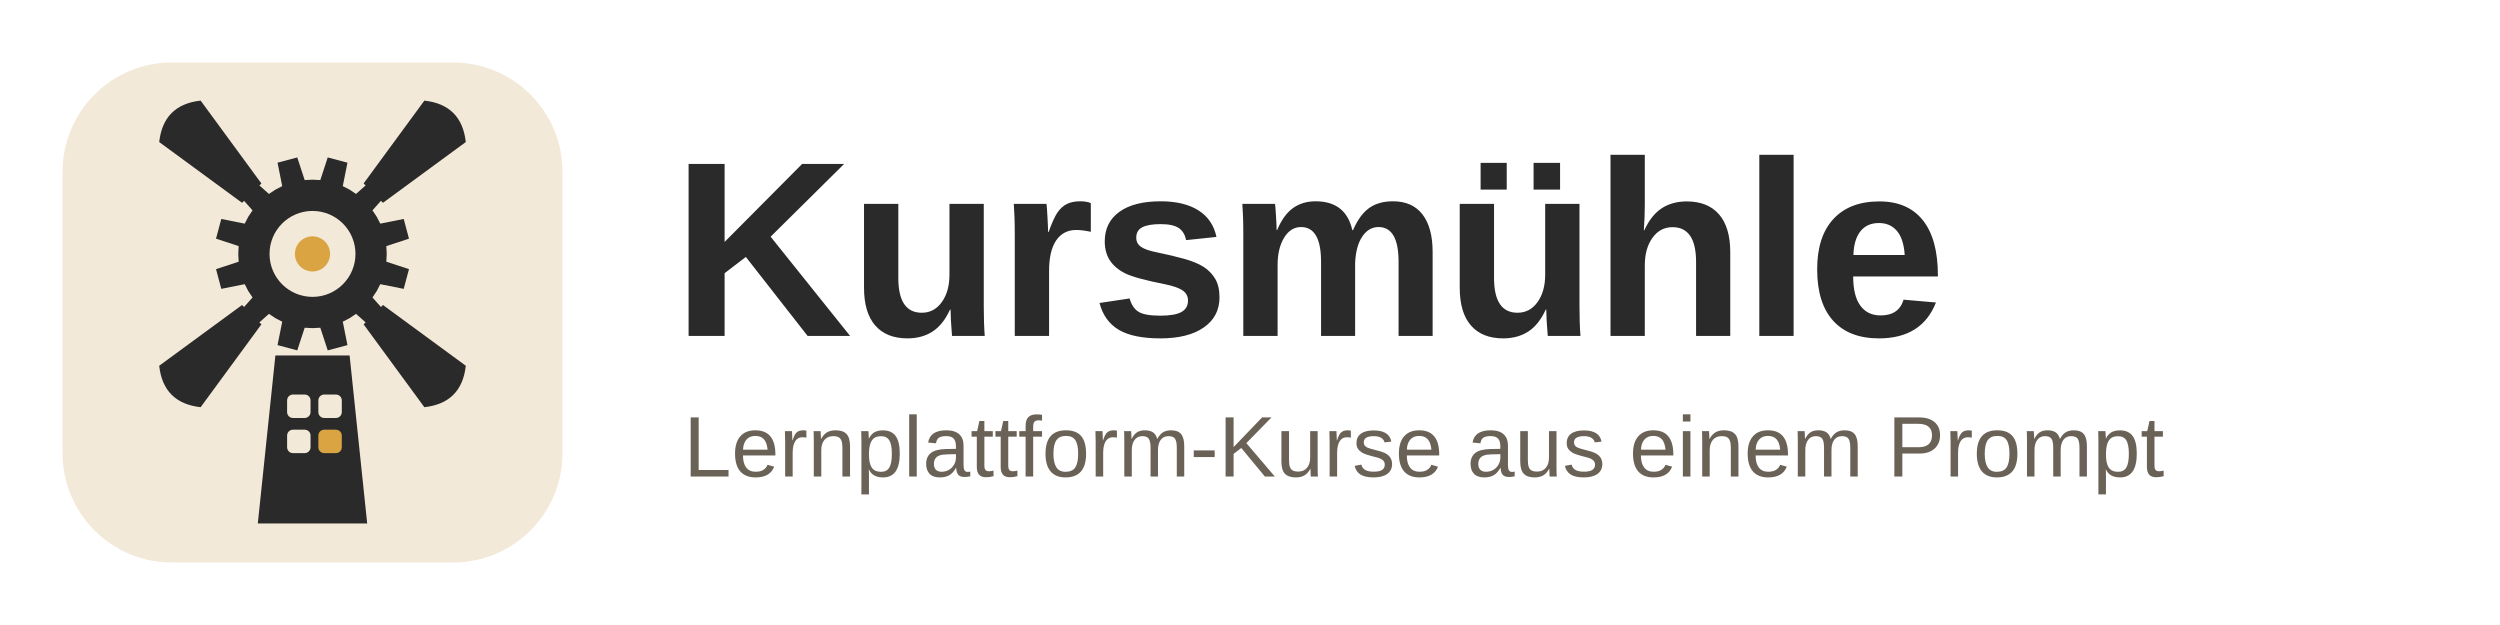
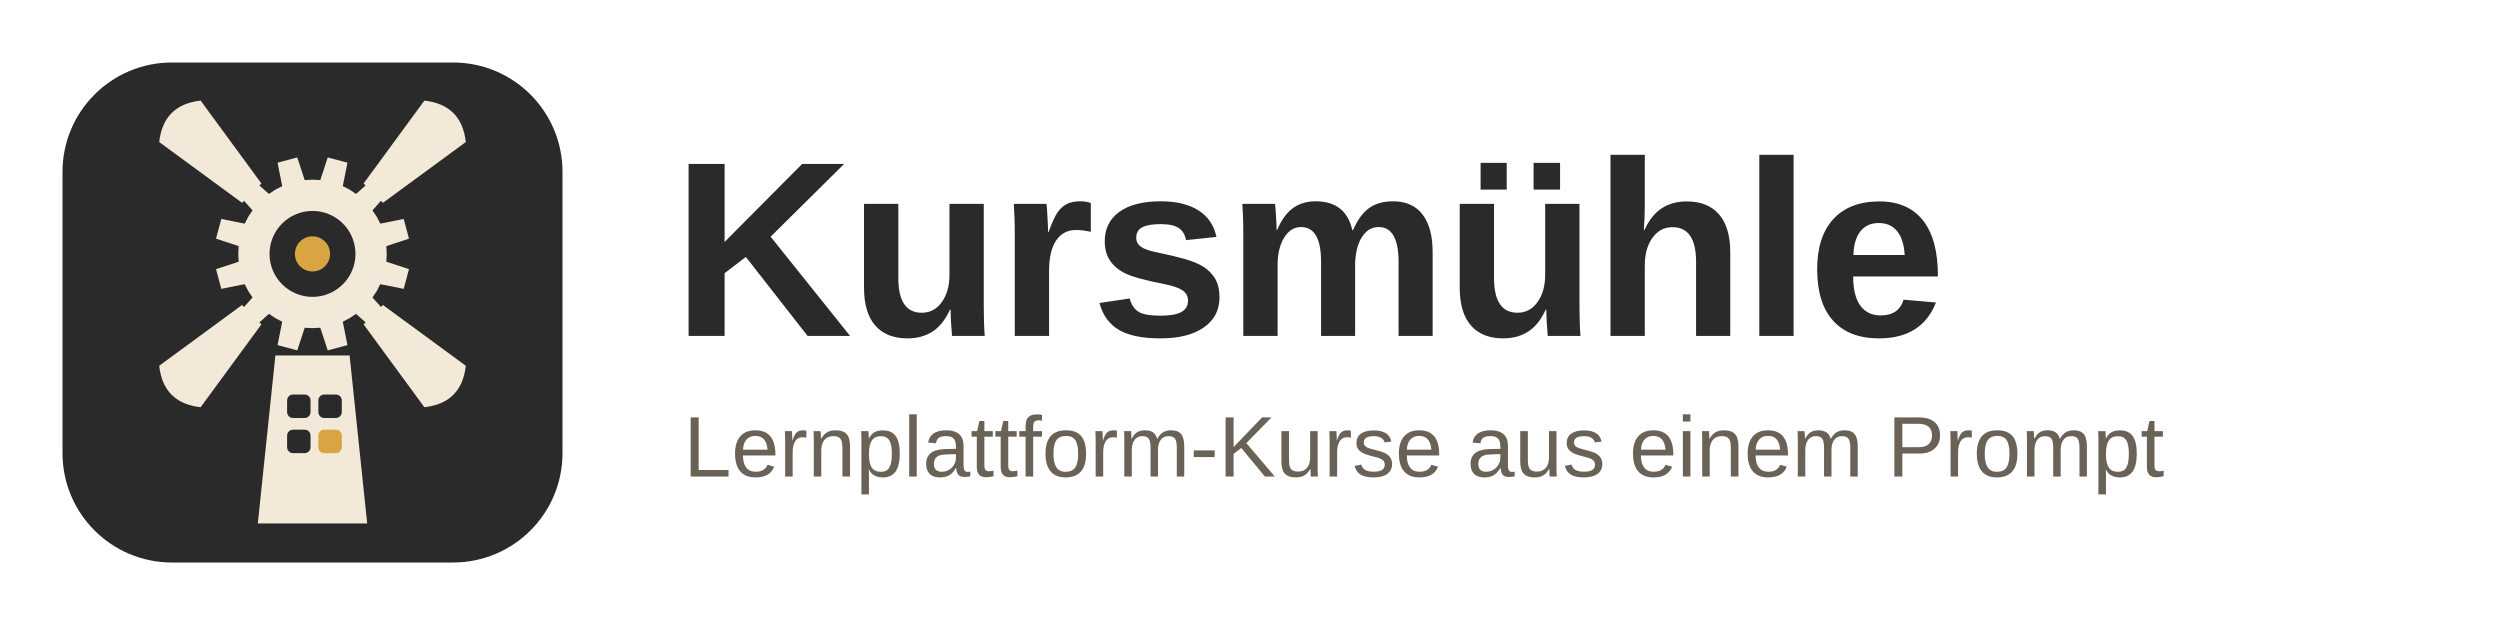
<svg xmlns="http://www.w3.org/2000/svg" width="640" height="160" viewBox="0 0 640 160">
  <g transform="translate(16,16) scale(0.5)">
-     <rect width="256" height="256" rx="56" fill="#f3e9d8" />
-     <path d="M100,236 L156,236 L147,150 L109,150 Z" fill="#2a2a2a" />
+     <rect width="256" height="256" rx="56" fill="#2a2a2a" />
+     <path d="M100,236 L156,236 L147,150 L109,150 Z" fill="#f3e9d8" />
    <g transform="rotate(45 128 98)">
-       <path d="M121,54 L135,54 L143,2 Q128,-10 113,2 Z" fill="#2a2a2a" />
+       <path d="M121,54 L135,54 L143,2 Q128,-10 113,2 Z" fill="#f3e9d8" />
    </g>
    <g transform="rotate(135 128 98)">
-       <path d="M121,54 L135,54 L143,2 Q128,-10 113,2 Z" fill="#2a2a2a" />
+       <path d="M121,54 L135,54 L143,2 Q128,-10 113,2 Z" fill="#f3e9d8" />
    </g>
    <g transform="rotate(225 128 98)">
-       <path d="M121,54 L135,54 L143,2 Q128,-10 113,2 Z" fill="#2a2a2a" />
+       <path d="M121,54 L135,54 L143,2 Q128,-10 113,2 Z" fill="#f3e9d8" />
    </g>
    <g transform="rotate(315 128 98)">
-       <path d="M121,54 L135,54 L143,2 Q128,-10 113,2 Z" fill="#2a2a2a" />
+       <path d="M121,54 L135,54 L143,2 Q128,-10 113,2 Z" fill="#f3e9d8" />
    </g>
-     <path d="M160.9,117.0 L158.7,120.3 L166.9,129.5 L159.5,136.9 L150.3,128.7 L147.0,130.9 L143.5,132.7 L145.9,144.7 L135.8,147.4 L132.0,135.8 L128.0,136.0 L124.0,135.8 L120.2,147.4 L110.1,144.7 L112.5,132.7 L109.0,130.9 L105.7,128.7 L96.5,136.9 L89.1,129.5 L97.3,120.3 L95.1,117.0 L93.3,113.5 L81.3,115.9 L78.6,105.8 L90.2,102.0 L90.0,98.0 L90.2,94.0 L78.6,90.2 L81.3,80.1 L93.3,82.5 L95.1,79.0 L97.3,75.7 L89.1,66.5 L96.5,59.1 L105.7,67.3 L109.0,65.1 L112.5,63.3 L110.1,51.3 L120.2,48.6 L124.0,60.2 L128.0,60.0 L132.0,60.2 L135.8,48.6 L145.9,51.3 L143.5,63.3 L147.0,65.1 L150.3,67.3 L159.5,59.1 L166.9,66.5 L158.7,75.7 L160.9,79.0 L162.7,82.5 L174.7,80.1 L177.4,90.2 L165.8,94.0 L166.0,98.0 L165.8,102.0 L177.4,105.8 L174.7,115.9 L162.7,113.5 Z" fill="#2a2a2a" fill-rule="evenodd" />
-     <circle cx="128" cy="98" r="22" fill="#f3e9d8" />
+     <path d="M160.9,117.0 L158.7,120.3 L166.9,129.5 L159.5,136.9 L150.3,128.7 L147.0,130.9 L143.5,132.7 L145.9,144.7 L135.8,147.4 L132.0,135.8 L128.0,136.0 L124.0,135.8 L120.2,147.4 L110.1,144.7 L112.5,132.7 L109.0,130.9 L105.7,128.7 L96.5,136.9 L89.1,129.5 L97.3,120.3 L95.1,117.0 L93.3,113.5 L81.3,115.9 L78.6,105.8 L90.2,102.0 L90.0,98.0 L90.2,94.0 L78.6,90.2 L81.3,80.1 L93.3,82.5 L95.1,79.0 L97.3,75.7 L89.1,66.5 L96.5,59.1 L105.7,67.3 L109.0,65.1 L112.5,63.3 L110.1,51.3 L120.2,48.6 L124.0,60.2 L128.0,60.0 L132.0,60.2 L135.8,48.6 L145.9,51.3 L143.5,63.3 L147.0,65.1 L150.3,67.3 L159.5,59.1 L166.9,66.5 L158.7,75.7 L160.9,79.0 L162.7,82.5 L174.7,80.1 L177.4,90.2 L165.8,94.0 L166.0,98.0 L165.8,102.0 L177.4,105.8 L174.7,115.9 L162.7,113.5 Z" fill="#f3e9d8" fill-rule="evenodd" />
+     <circle cx="128" cy="98" r="22" fill="#2a2a2a" />
    <circle cx="128" cy="98" r="9" fill="#d9a441" />
-     <rect x="115" y="170" width="12" height="12" rx="3" fill="#f3e9d8" />
-     <rect x="131" y="170" width="12" height="12" rx="3" fill="#f3e9d8" />
-     <rect x="115" y="188" width="12" height="12" rx="3" fill="#f3e9d8" />
+     <rect x="115" y="170" width="12" height="12" rx="3" fill="#2a2a2a" />
+     <rect x="131" y="170" width="12" height="12" rx="3" fill="#2a2a2a" />
+     <rect x="115" y="188" width="12" height="12" rx="3" fill="#2a2a2a" />
    <rect x="131" y="188" width="12" height="12" rx="3" fill="#d9a441" />
  </g>
  <text x="172" y="86" font-family="Segoe UI, Helvetica Neue, Arial, sans-serif" font-size="64" font-weight="700" fill="#2a2a2a" letter-spacing="-1">Kursmühle</text>
  <text x="175" y="122" font-family="Segoe UI, Helvetica Neue, Arial, sans-serif" font-size="22" fill="#6b6257">Lernplattform-Kurse aus einem Prompt</text>
</svg>
